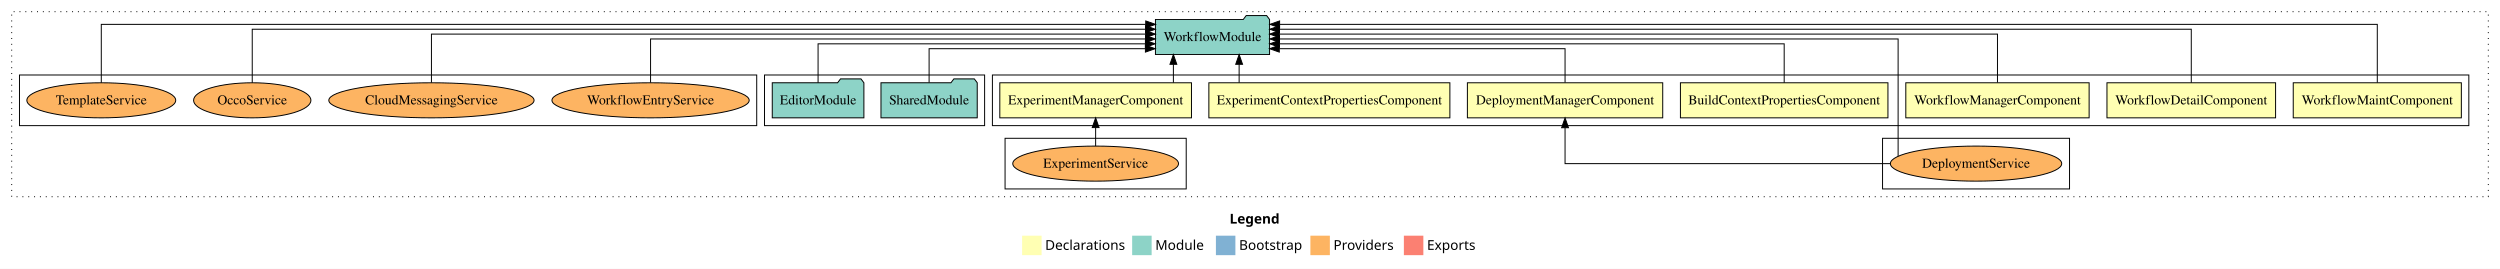
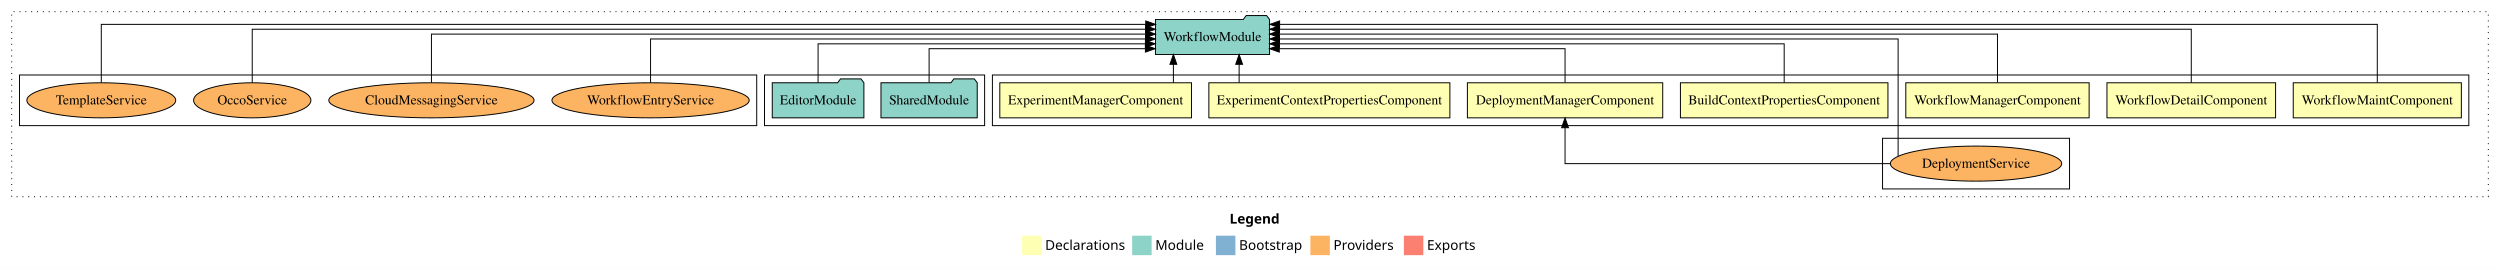
<svg xmlns="http://www.w3.org/2000/svg" width="2567pt" height="276pt" viewBox="0.00 0.00 2567.00 276.00">
  <g id="graph0" class="graph" transform="scale(1 1) rotate(0) translate(4 272)">
    <polygon fill="#ffffff" stroke="transparent" points="-4,4 -4,-272 2563,-272 2563,4 -4,4" />
    <text text-anchor="start" x="1258.509" y="-42.4" font-family="sans-serif" font-weight="bold" font-size="14.00" fill="#000000">Legend</text>
    <polygon fill="#ffffb3" stroke="transparent" points="1045.5,-10 1045.5,-30 1065.5,-30 1065.5,-10 1045.5,-10" />
    <text text-anchor="start" x="1069.129" y="-15.4" font-family="sans-serif" font-size="14.00" fill="#000000">  Declarations</text>
    <polygon fill="#8dd3c7" stroke="transparent" points="1158.5,-10 1158.5,-30 1178.5,-30 1178.5,-10 1158.5,-10" />
    <text text-anchor="start" x="1182.225" y="-15.4" font-family="sans-serif" font-size="14.00" fill="#000000">  Module</text>
    <polygon fill="#80b1d3" stroke="transparent" points="1244.5,-10 1244.5,-30 1264.5,-30 1264.5,-10 1244.5,-10" />
    <text text-anchor="start" x="1268.281" y="-15.4" font-family="sans-serif" font-size="14.00" fill="#000000">  Bootstrap</text>
    <polygon fill="#fdb462" stroke="transparent" points="1341.5,-10 1341.5,-30 1361.5,-30 1361.5,-10 1341.5,-10" />
    <text text-anchor="start" x="1365.173" y="-15.4" font-family="sans-serif" font-size="14.00" fill="#000000">  Providers</text>
    <polygon fill="#fb8072" stroke="transparent" points="1437.5,-10 1437.5,-30 1457.5,-30 1457.5,-10 1437.5,-10" />
    <text text-anchor="start" x="1461.226" y="-15.4" font-family="sans-serif" font-size="14.00" fill="#000000">  Exports</text>
    <g id="clust1" class="cluster">
      <polygon fill="none" stroke="#000000" stroke-dasharray="1,5" points="8,-70 8,-260 2551,-260 2551,-70 8,-70" />
    </g>
    <g id="clust2" class="cluster">
      <polygon fill="none" stroke="#000000" points="1015,-143 1015,-195 2531,-195 2531,-143 1015,-143" />
    </g>
    <g id="clust7" class="cluster">
      <polygon fill="none" stroke="#000000" points="1929,-78 1929,-130 2121,-130 2121,-78 1929,-78" />
-     </g>
-     <g id="clust9" class="cluster">
-       <polygon fill="none" stroke="#000000" points="1028,-78 1028,-130 1214,-130 1214,-78 1028,-78" />
    </g>
    <g id="clust10" class="cluster">
      <polygon fill="none" stroke="#000000" points="781,-143 781,-195 1007,-195 1007,-143 781,-143" />
    </g>
    <g id="clust13" class="cluster">
      <polygon fill="none" stroke="#000000" points="16,-143 16,-195 773,-195 773,-143 16,-143" />
    </g>
    <g id="node1" class="node">
      <polygon fill="#ffffb3" stroke="#000000" points="2523.306,-187 2350.694,-187 2350.694,-151 2523.306,-151 2523.306,-187" />
      <text text-anchor="middle" x="2437" y="-164.8" font-family="Times,serif" font-size="14.00" fill="#000000">WorkflowMaintComponent</text>
    </g>
    <g id="node8" class="node">
      <polygon fill="#8dd3c7" stroke="#000000" points="1299.583,-252 1296.583,-256 1275.583,-256 1272.583,-252 1182.417,-252 1182.417,-216 1299.583,-216 1299.583,-252" />
      <text text-anchor="middle" x="1241" y="-229.8" font-family="Times,serif" font-size="14.00" fill="#000000">WorkflowModule</text>
    </g>
    <g id="edge1" class="edge">
      <path fill="none" stroke="#000000" d="M2437,-187.091C2437,-210.133 2437,-247 2437,-247 2437,-247 1309.902,-247 1309.902,-247" />
      <polygon fill="#000000" stroke="#000000" points="1309.902,-243.5 1299.902,-247 1309.902,-250.5 1309.902,-243.5" />
    </g>
    <g id="node2" class="node">
      <polygon fill="#ffffb3" stroke="#000000" points="2332.573,-187 2159.427,-187 2159.427,-151 2332.573,-151 2332.573,-187" />
      <text text-anchor="middle" x="2246" y="-164.8" font-family="Times,serif" font-size="14.00" fill="#000000">WorkflowDetailComponent</text>
    </g>
    <g id="edge2" class="edge">
      <path fill="none" stroke="#000000" d="M2246,-187.045C2246,-208.662 2246,-242 2246,-242 2246,-242 1309.746,-242 1309.746,-242" />
      <polygon fill="#000000" stroke="#000000" points="1309.746,-238.5 1299.746,-242 1309.746,-245.5 1309.746,-238.5" />
    </g>
    <g id="node3" class="node">
      <polygon fill="#ffffb3" stroke="#000000" points="2141.115,-187 1952.885,-187 1952.885,-151 2141.115,-151 2141.115,-187" />
      <text text-anchor="middle" x="2047" y="-164.8" font-family="Times,serif" font-size="14.00" fill="#000000">WorkflowManagerComponent</text>
    </g>
    <g id="edge3" class="edge">
      <path fill="none" stroke="#000000" d="M2047,-187.223C2047,-207.365 2047,-237 2047,-237 2047,-237 1309.615,-237 1309.615,-237" />
      <polygon fill="#000000" stroke="#000000" points="1309.615,-233.5 1299.615,-237 1309.615,-240.5 1309.615,-233.5" />
    </g>
    <g id="node4" class="node">
      <polygon fill="#ffffb3" stroke="#000000" points="1934.542,-187 1721.458,-187 1721.458,-151 1934.542,-151 1934.542,-187" />
      <text text-anchor="middle" x="1828" y="-164.8" font-family="Times,serif" font-size="14.00" fill="#000000">BuildContextPropertiesComponent</text>
    </g>
    <g id="edge4" class="edge">
      <path fill="none" stroke="#000000" d="M1828,-187.034C1828,-204.06 1828,-227 1828,-227 1828,-227 1309.7,-227 1309.7,-227" />
      <polygon fill="#000000" stroke="#000000" points="1309.7,-223.5 1299.7,-227 1309.7,-230.5 1309.7,-223.5" />
    </g>
    <g id="node5" class="node">
      <polygon fill="#ffffb3" stroke="#000000" points="1703.289,-187 1502.711,-187 1502.711,-151 1703.289,-151 1703.289,-187" />
      <text text-anchor="middle" x="1603" y="-164.8" font-family="Times,serif" font-size="14.00" fill="#000000">DeploymentManagerComponent</text>
    </g>
    <g id="edge5" class="edge">
      <path fill="none" stroke="#000000" d="M1603,-187.24C1603,-202.571 1603,-222 1603,-222 1603,-222 1309.564,-222 1309.564,-222" />
      <polygon fill="#000000" stroke="#000000" points="1309.564,-218.5 1299.564,-222 1309.564,-225.5 1309.564,-218.5" />
    </g>
    <g id="node6" class="node">
      <polygon fill="#ffffb3" stroke="#000000" points="1484.738,-187 1237.262,-187 1237.262,-151 1484.738,-151 1484.738,-187" />
      <text text-anchor="middle" x="1361" y="-164.8" font-family="Times,serif" font-size="14.00" fill="#000000">ExperimentContextPropertiesComponent</text>
    </g>
    <g id="edge7" class="edge">
      <path fill="none" stroke="#000000" d="M1268.336,-187.106C1268.336,-187.106 1268.336,-205.991 1268.336,-205.991" />
      <polygon fill="#000000" stroke="#000000" points="1264.836,-205.991 1268.336,-215.991 1271.836,-205.991 1264.836,-205.991" />
    </g>
    <g id="node7" class="node">
      <polygon fill="#ffffb3" stroke="#000000" points="1219.396,-187 1022.604,-187 1022.604,-151 1219.396,-151 1219.396,-187" />
      <text text-anchor="middle" x="1121" y="-164.8" font-family="Times,serif" font-size="14.00" fill="#000000">ExperimentManagerComponent</text>
    </g>
    <g id="edge8" class="edge">
      <path fill="none" stroke="#000000" d="M1200.828,-187.106C1200.828,-187.106 1200.828,-205.991 1200.828,-205.991" />
      <polygon fill="#000000" stroke="#000000" points="1197.328,-205.991 1200.828,-215.991 1204.328,-205.991 1197.328,-205.991" />
    </g>
    <g id="node9" class="node">
      <ellipse fill="#fdb462" stroke="#000000" cx="2025" cy="-104" rx="87.961" ry="18" />
      <text text-anchor="middle" x="2025" y="-99.8" font-family="Times,serif" font-size="14.00" fill="#000000">DeploymentService</text>
    </g>
    <g id="edge6" class="edge">
      <path fill="none" stroke="#000000" d="M1937.049,-104C1813.373,-104 1603,-104 1603,-104 1603,-104 1603,-140.894 1603,-140.894" />
      <polygon fill="#000000" stroke="#000000" points="1599.5,-140.894 1603,-150.894 1606.5,-140.894 1599.5,-140.894" />
    </g>
-     <g id="edge16" class="edge">
+     <g id="edge15" class="edge">
      <path fill="none" stroke="#000000" d="M1944.981,-111.624C1944.981,-139.18 1944.981,-232 1944.981,-232 1944.981,-232 1309.81,-232 1309.81,-232" />
      <polygon fill="#000000" stroke="#000000" points="1309.81,-228.5 1299.81,-232 1309.81,-235.5 1309.81,-228.5" />
    </g>
    <g id="node10" class="node">
-       <ellipse fill="#fdb462" stroke="#000000" cx="1121" cy="-104" rx="85.089" ry="18" />
-       <text text-anchor="middle" x="1121" y="-99.8" font-family="Times,serif" font-size="14.00" fill="#000000">ExperimentService</text>
-     </g>
-     <g id="edge9" class="edge">
-       <path fill="none" stroke="#000000" d="M1121,-122.106C1121,-122.106 1121,-140.991 1121,-140.991" />
-       <polygon fill="#000000" stroke="#000000" points="1117.5,-140.991 1121,-150.991 1124.5,-140.991 1117.5,-140.991" />
-     </g>
-     <g id="node11" class="node">
      <polygon fill="#8dd3c7" stroke="#000000" points="999.423,-187 996.423,-191 975.423,-191 972.423,-187 900.577,-187 900.577,-151 999.423,-151 999.423,-187" />
      <text text-anchor="middle" x="950" y="-164.8" font-family="Times,serif" font-size="14.00" fill="#000000">SharedModule</text>
    </g>
-     <g id="edge10" class="edge">
+     <g id="edge9" class="edge">
      <path fill="none" stroke="#000000" d="M950,-187.24C950,-202.571 950,-222 950,-222 950,-222 1172.112,-222 1172.112,-222" />
      <polygon fill="#000000" stroke="#000000" points="1172.112,-225.5 1182.112,-222 1172.112,-218.5 1172.112,-225.5" />
    </g>
-     <g id="node12" class="node">
+     <g id="node11" class="node">
      <polygon fill="#8dd3c7" stroke="#000000" points="883.045,-187 880.045,-191 859.045,-191 856.045,-187 788.955,-187 788.955,-151 883.045,-151 883.045,-187" />
      <text text-anchor="middle" x="836" y="-164.8" font-family="Times,serif" font-size="14.00" fill="#000000">EditorModule</text>
    </g>
-     <g id="edge11" class="edge">
+     <g id="edge10" class="edge">
      <path fill="none" stroke="#000000" d="M836,-187.034C836,-204.06 836,-227 836,-227 836,-227 1172.11,-227 1172.11,-227" />
      <polygon fill="#000000" stroke="#000000" points="1172.11,-230.5 1182.11,-227 1172.11,-223.5 1172.11,-230.5" />
    </g>
-     <g id="node13" class="node">
+     <g id="node12" class="node">
      <ellipse fill="#fdb462" stroke="#000000" cx="664" cy="-169" rx="101.264" ry="18" />
      <text text-anchor="middle" x="664" y="-164.8" font-family="Times,serif" font-size="14.00" fill="#000000">WorkflowEntryService</text>
    </g>
-     <g id="edge12" class="edge">
+     <g id="edge11" class="edge">
      <path fill="none" stroke="#000000" d="M664,-187.222C664,-205.828 664,-232 664,-232 664,-232 1172.231,-232 1172.231,-232" />
      <polygon fill="#000000" stroke="#000000" points="1172.231,-235.5 1182.231,-232 1172.231,-228.5 1172.231,-235.5" />
    </g>
-     <g id="node14" class="node">
+     <g id="node13" class="node">
      <ellipse fill="#fdb462" stroke="#000000" cx="439" cy="-169" rx="105.378" ry="18" />
      <text text-anchor="middle" x="439" y="-164.8" font-family="Times,serif" font-size="14.00" fill="#000000">CloudMessagingService</text>
    </g>
-     <g id="edge13" class="edge">
+     <g id="edge12" class="edge">
      <path fill="none" stroke="#000000" d="M439,-187.223C439,-207.365 439,-237 439,-237 439,-237 1172.352,-237 1172.352,-237" />
      <polygon fill="#000000" stroke="#000000" points="1172.352,-240.5 1182.352,-237 1172.352,-233.5 1172.352,-240.5" />
    </g>
-     <g id="node15" class="node">
+     <g id="node14" class="node">
      <ellipse fill="#fdb462" stroke="#000000" cx="255" cy="-169" rx="60.231" ry="18" />
      <text text-anchor="middle" x="255" y="-164.8" font-family="Times,serif" font-size="14.00" fill="#000000">OccoService</text>
    </g>
-     <g id="edge14" class="edge">
+     <g id="edge13" class="edge">
      <path fill="none" stroke="#000000" d="M255,-187.045C255,-208.662 255,-242 255,-242 255,-242 1172.274,-242 1172.274,-242" />
      <polygon fill="#000000" stroke="#000000" points="1172.274,-245.5 1182.274,-242 1172.274,-238.5 1172.274,-245.5" />
    </g>
-     <g id="node16" class="node">
+     <g id="node15" class="node">
      <ellipse fill="#fdb462" stroke="#000000" cx="100" cy="-169" rx="76.419" ry="18" />
      <text text-anchor="middle" x="100" y="-164.8" font-family="Times,serif" font-size="14.00" fill="#000000">TemplateService</text>
    </g>
-     <g id="edge15" class="edge">
+     <g id="edge14" class="edge">
      <path fill="none" stroke="#000000" d="M100,-187.091C100,-210.133 100,-247 100,-247 100,-247 1172.454,-247 1172.454,-247" />
      <polygon fill="#000000" stroke="#000000" points="1172.454,-250.5 1182.454,-247 1172.454,-243.5 1172.454,-250.5" />
    </g>
  </g>
</svg>
